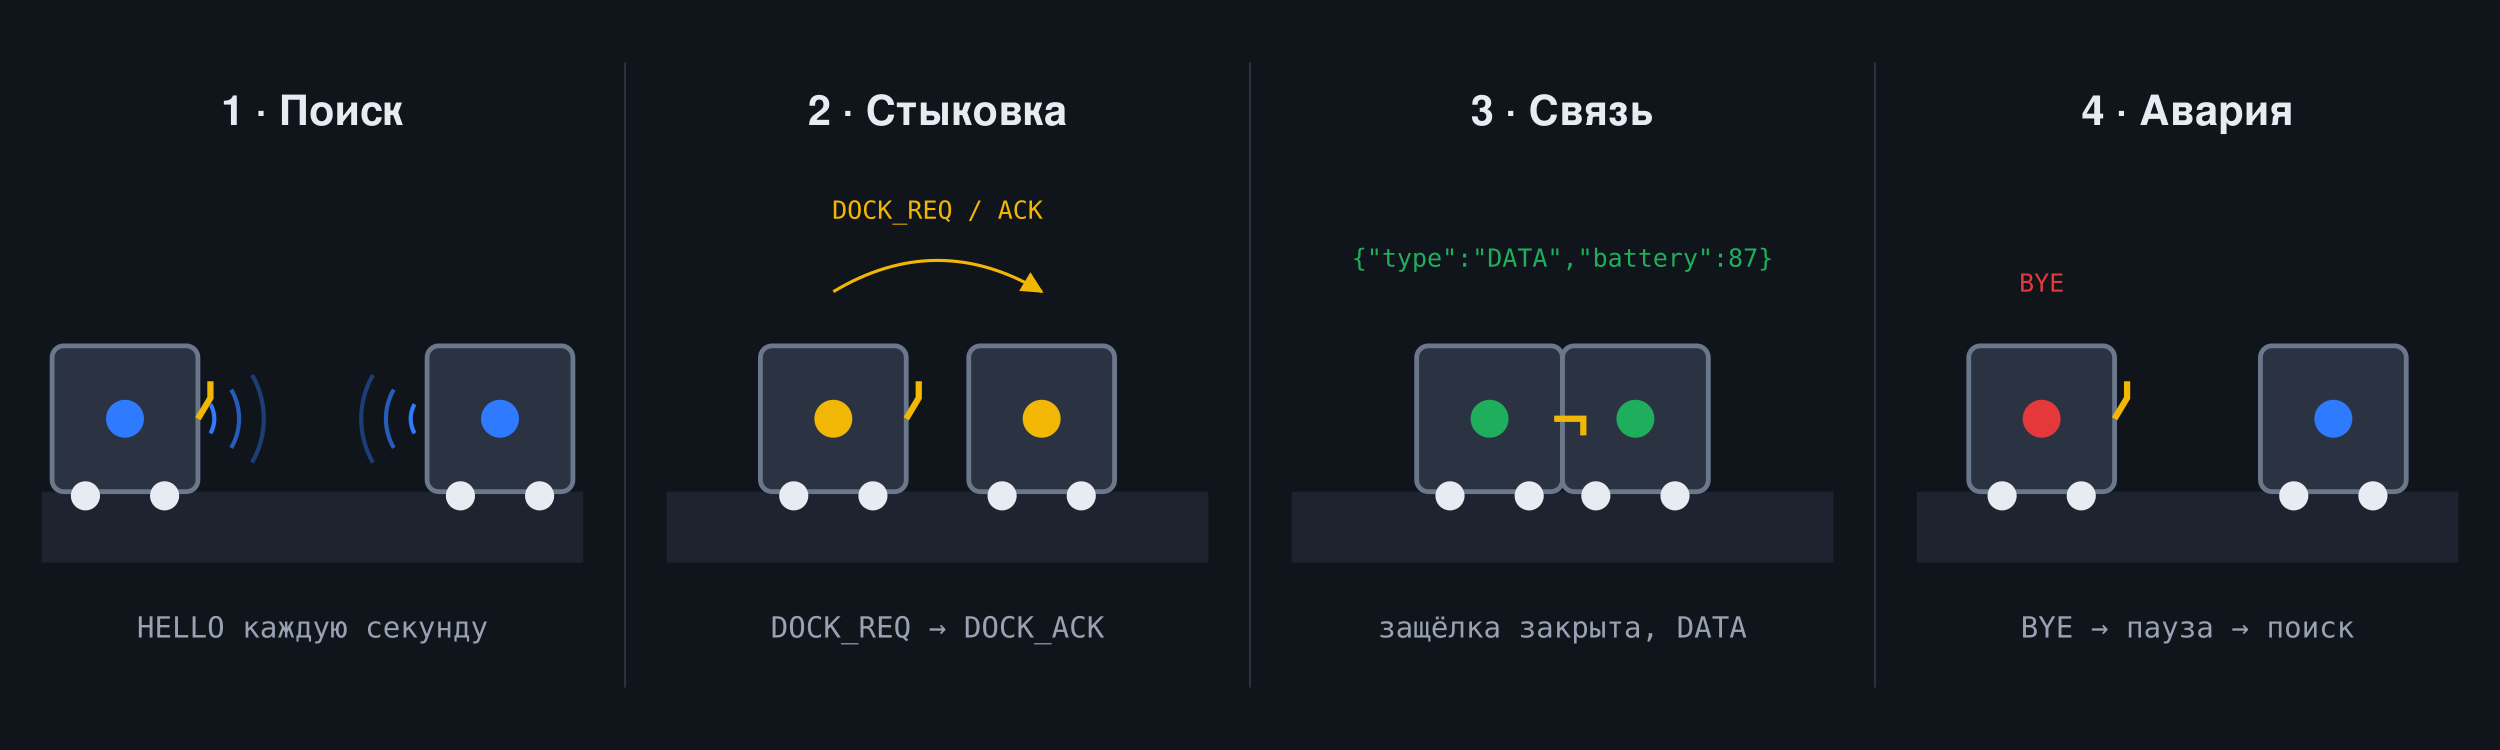
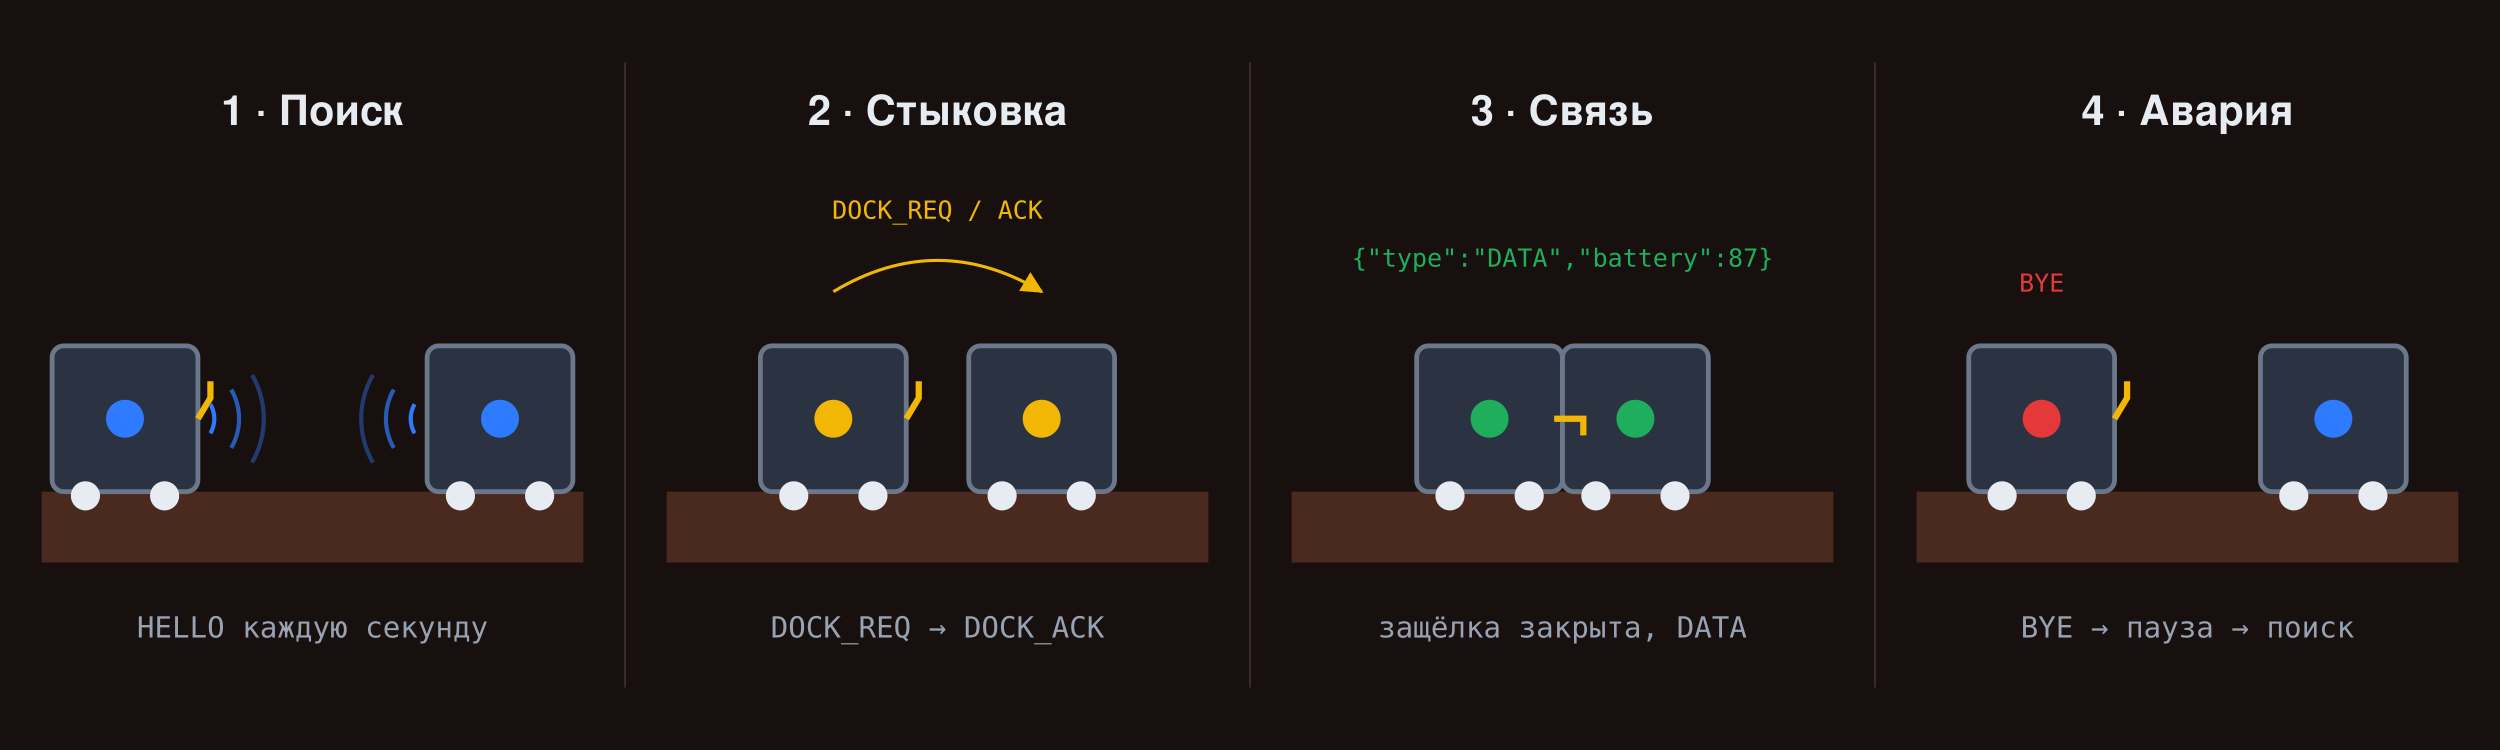
<svg xmlns="http://www.w3.org/2000/svg" viewBox="0 0 1200 360" width="1200" height="360" role="img" aria-label="Четыре шага стыковки">
-   <rect width="1200" height="360" fill="#10141b" />
+   <rect width="1200" height="360" fill="#17100e" />
  <defs>
    <marker id="ah" viewBox="0 0 10 10" refX="9" refY="5" markerWidth="7" markerHeight="7" orient="auto">
      <path d="M0 0 L10 5 L0 10 z" fill="#f2b705" />
    </marker>
  </defs>
-   <rect x="20.0" y="236" width="260.0" height="34" fill="#1d242f" />
+   <rect x="20.0" y="236" width="260.0" height="34" fill="#4a2a1e" />
  <rect x="25.0" y="166" width="70" height="70" rx="5.6" fill="#2b3342" stroke="#6b778b" stroke-width="2.3" />
  <circle cx="60.0" cy="201.0" r="9.1" fill="#2f7bff" />
  <rect x="205.0" y="166" width="70" height="70" rx="5.6" fill="#2b3342" stroke="#6b778b" stroke-width="2.3" />
  <circle cx="240.0" cy="201.0" r="9.1" fill="#2f7bff" />
  <circle cx="41.0" cy="238" r="7" fill="#e7ebf2" />
  <circle cx="79.0" cy="238" r="7" fill="#e7ebf2" />
  <circle cx="221.0" cy="238" r="7" fill="#e7ebf2" />
  <circle cx="259.0" cy="238" r="7" fill="#e7ebf2" />
  <path d="M95.0 201.0 l6 -10 v-8" fill="none" stroke="#f2b705" stroke-width="3" />
  <path d="M101.0 194.0 a14 14 0 0 1 0 14" fill="none" stroke="#2f7bff" stroke-width="2" opacity="1.0" />
  <path d="M199.0 194.0 a14 14 0 0 0 0 14" fill="none" stroke="#2f7bff" stroke-width="2" opacity="1.0" />
  <path d="M111.0 187.0 a28 28 0 0 1 0 28" fill="none" stroke="#2f7bff" stroke-width="2" opacity="0.7" />
  <path d="M189.0 187.0 a28 28 0 0 0 0 28" fill="none" stroke="#2f7bff" stroke-width="2" opacity="0.7" />
  <path d="M121.0 180.0 a42 42 0 0 1 0 42" fill="none" stroke="#2f7bff" stroke-width="2" opacity="0.4" />
  <path d="M179.0 180.0 a42 42 0 0 0 0 42" fill="none" stroke="#2f7bff" stroke-width="2" opacity="0.4" />
  <text x="150.0" y="60" font-family="Segoe UI, Helvetica, Arial, sans-serif" font-size="20" font-weight="700" fill="#e7ebf2" text-anchor="middle">1 · Поиск</text>
  <text x="150.0" y="306" font-family="SFMono-Regular, Consolas, Menlo, monospace" font-size="14" fill="#98a2b3" text-anchor="middle">HELLO каждую секунду</text>
-   <line x1="300.0" y1="30" x2="300.0" y2="330" stroke="#2a3240" stroke-width="1" />
-   <rect x="320.0" y="236" width="260.0" height="34" fill="#1d242f" />
+   <line x1="300.0" y1="30" x2="300.0" y2="330" stroke="#3b2b26" stroke-width="1" />
+   <rect x="320.0" y="236" width="260.0" height="34" fill="#4a2a1e" />
  <rect x="365.0" y="166" width="70" height="70" rx="5.6" fill="#2b3342" stroke="#6b778b" stroke-width="2.3" />
  <circle cx="400.0" cy="201.0" r="9.1" fill="#f2b705" />
  <rect x="465.0" y="166" width="70" height="70" rx="5.6" fill="#2b3342" stroke="#6b778b" stroke-width="2.3" />
  <circle cx="500.0" cy="201.0" r="9.1" fill="#f2b705" />
  <circle cx="381.0" cy="238" r="7" fill="#e7ebf2" />
  <circle cx="419.0" cy="238" r="7" fill="#e7ebf2" />
  <circle cx="481.0" cy="238" r="7" fill="#e7ebf2" />
  <circle cx="519.0" cy="238" r="7" fill="#e7ebf2" />
  <path d="M435.0 201.0 l6 -10 v-8" fill="none" stroke="#f2b705" stroke-width="3" />
  <path d="M400.0 140 Q 450.0 110 500.0 140" fill="none" stroke="#f2b705" stroke-width="1.5" marker-end="url(#ah)" />
  <text x="450.0" y="105" font-family="SFMono-Regular, Consolas, Menlo, monospace" font-size="12" fill="#f2b705" text-anchor="middle">DOCK_REQ / ACK</text>
  <text x="450.0" y="60" font-family="Segoe UI, Helvetica, Arial, sans-serif" font-size="20" font-weight="700" fill="#e7ebf2" text-anchor="middle">2 · Стыковка</text>
  <text x="450.0" y="306" font-family="SFMono-Regular, Consolas, Menlo, monospace" font-size="14" fill="#98a2b3" text-anchor="middle">DOCK_REQ → DOCK_ACK</text>
-   <line x1="600.0" y1="30" x2="600.0" y2="330" stroke="#2a3240" stroke-width="1" />
-   <rect x="620.0" y="236" width="260.0" height="34" fill="#1d242f" />
+   <line x1="600.0" y1="30" x2="600.0" y2="330" stroke="#3b2b26" stroke-width="1" />
+   <rect x="620.0" y="236" width="260.0" height="34" fill="#4a2a1e" />
  <rect x="680.0" y="166" width="70" height="70" rx="5.6" fill="#2b3342" stroke="#6b778b" stroke-width="2.3" />
  <circle cx="715.0" cy="201.0" r="9.1" fill="#1fae5b" />
  <rect x="750.0" y="166" width="70" height="70" rx="5.6" fill="#2b3342" stroke="#6b778b" stroke-width="2.3" />
  <circle cx="785.0" cy="201.0" r="9.1" fill="#1fae5b" />
  <circle cx="696.0" cy="238" r="7" fill="#e7ebf2" />
  <circle cx="734.0" cy="238" r="7" fill="#e7ebf2" />
  <circle cx="766.0" cy="238" r="7" fill="#e7ebf2" />
  <circle cx="804.0" cy="238" r="7" fill="#e7ebf2" />
  <path d="M746.0 201.0 h14 v8" fill="none" stroke="#f2b705" stroke-width="3" />
  <text x="750.0" y="128" font-family="SFMono-Regular, Consolas, Menlo, monospace" font-size="12" fill="#1fae5b" text-anchor="middle">{"type":"DATA","battery":87}</text>
  <text x="750.0" y="60" font-family="Segoe UI, Helvetica, Arial, sans-serif" font-size="20" font-weight="700" fill="#e7ebf2" text-anchor="middle">3 · Связь</text>
  <text x="750.0" y="306" font-family="SFMono-Regular, Consolas, Menlo, monospace" font-size="14" fill="#98a2b3" text-anchor="middle">защёлка закрыта, DATA</text>
-   <line x1="900.0" y1="30" x2="900.0" y2="330" stroke="#2a3240" stroke-width="1" />
-   <rect x="920.0" y="236" width="260.0" height="34" fill="#1d242f" />
+   <line x1="900.0" y1="30" x2="900.0" y2="330" stroke="#3b2b26" stroke-width="1" />
+   <rect x="920.0" y="236" width="260.0" height="34" fill="#4a2a1e" />
  <rect x="945.0" y="166" width="70" height="70" rx="5.6" fill="#2b3342" stroke="#6b778b" stroke-width="2.3" />
  <circle cx="980.0" cy="201.0" r="9.1" fill="#e5383b" />
  <rect x="1085.0" y="166" width="70" height="70" rx="5.6" fill="#2b3342" stroke="#6b778b" stroke-width="2.3" />
  <circle cx="1120.0" cy="201.0" r="9.1" fill="#2f7bff" />
  <circle cx="961.0" cy="238" r="7" fill="#e7ebf2" />
  <circle cx="999.0" cy="238" r="7" fill="#e7ebf2" />
  <circle cx="1101.0" cy="238" r="7" fill="#e7ebf2" />
  <circle cx="1139.0" cy="238" r="7" fill="#e7ebf2" />
  <path d="M1015.0 201.0 l6 -10 v-8" fill="none" stroke="#f2b705" stroke-width="3" />
  <text x="980.0" y="140" font-family="SFMono-Regular, Consolas, Menlo, monospace" font-size="12" fill="#e5383b" text-anchor="middle">BYE</text>
  <text x="1050.0" y="60" font-family="Segoe UI, Helvetica, Arial, sans-serif" font-size="20" font-weight="700" fill="#e7ebf2" text-anchor="middle">4 · Авария</text>
  <text x="1050.0" y="306" font-family="SFMono-Regular, Consolas, Menlo, monospace" font-size="14" fill="#98a2b3" text-anchor="middle">BYE → пауза → поиск</text>
</svg>
